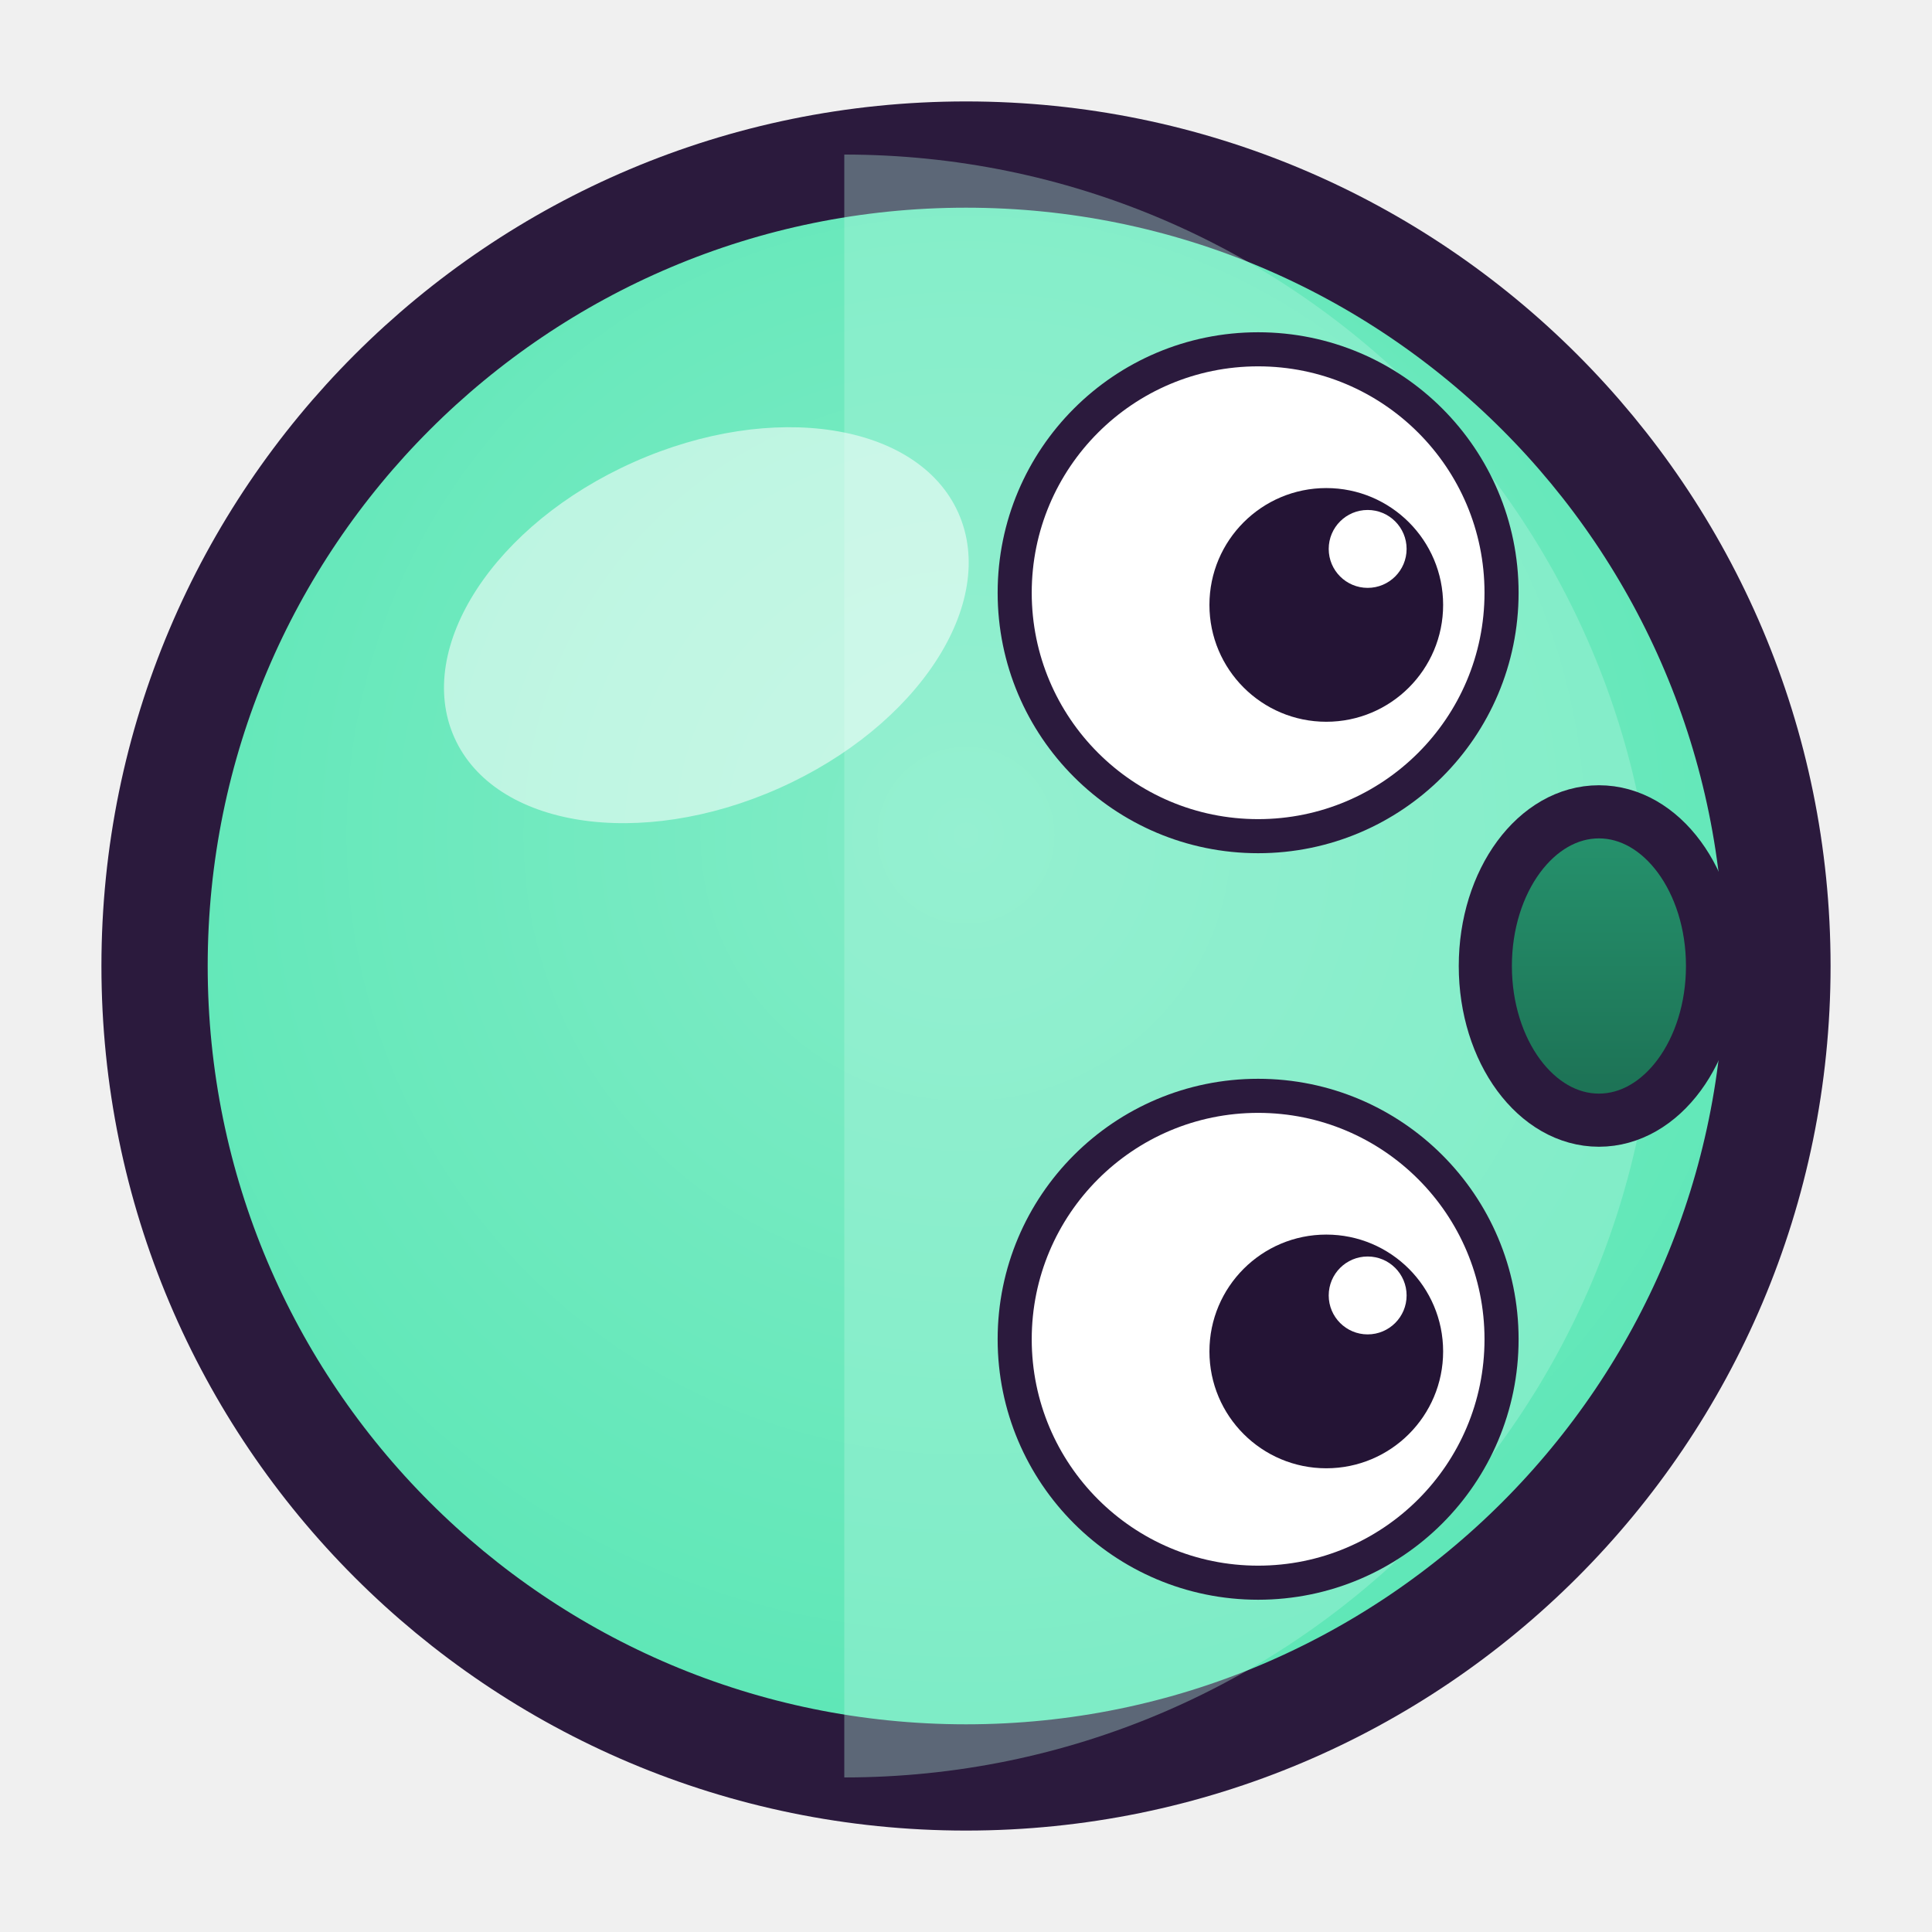
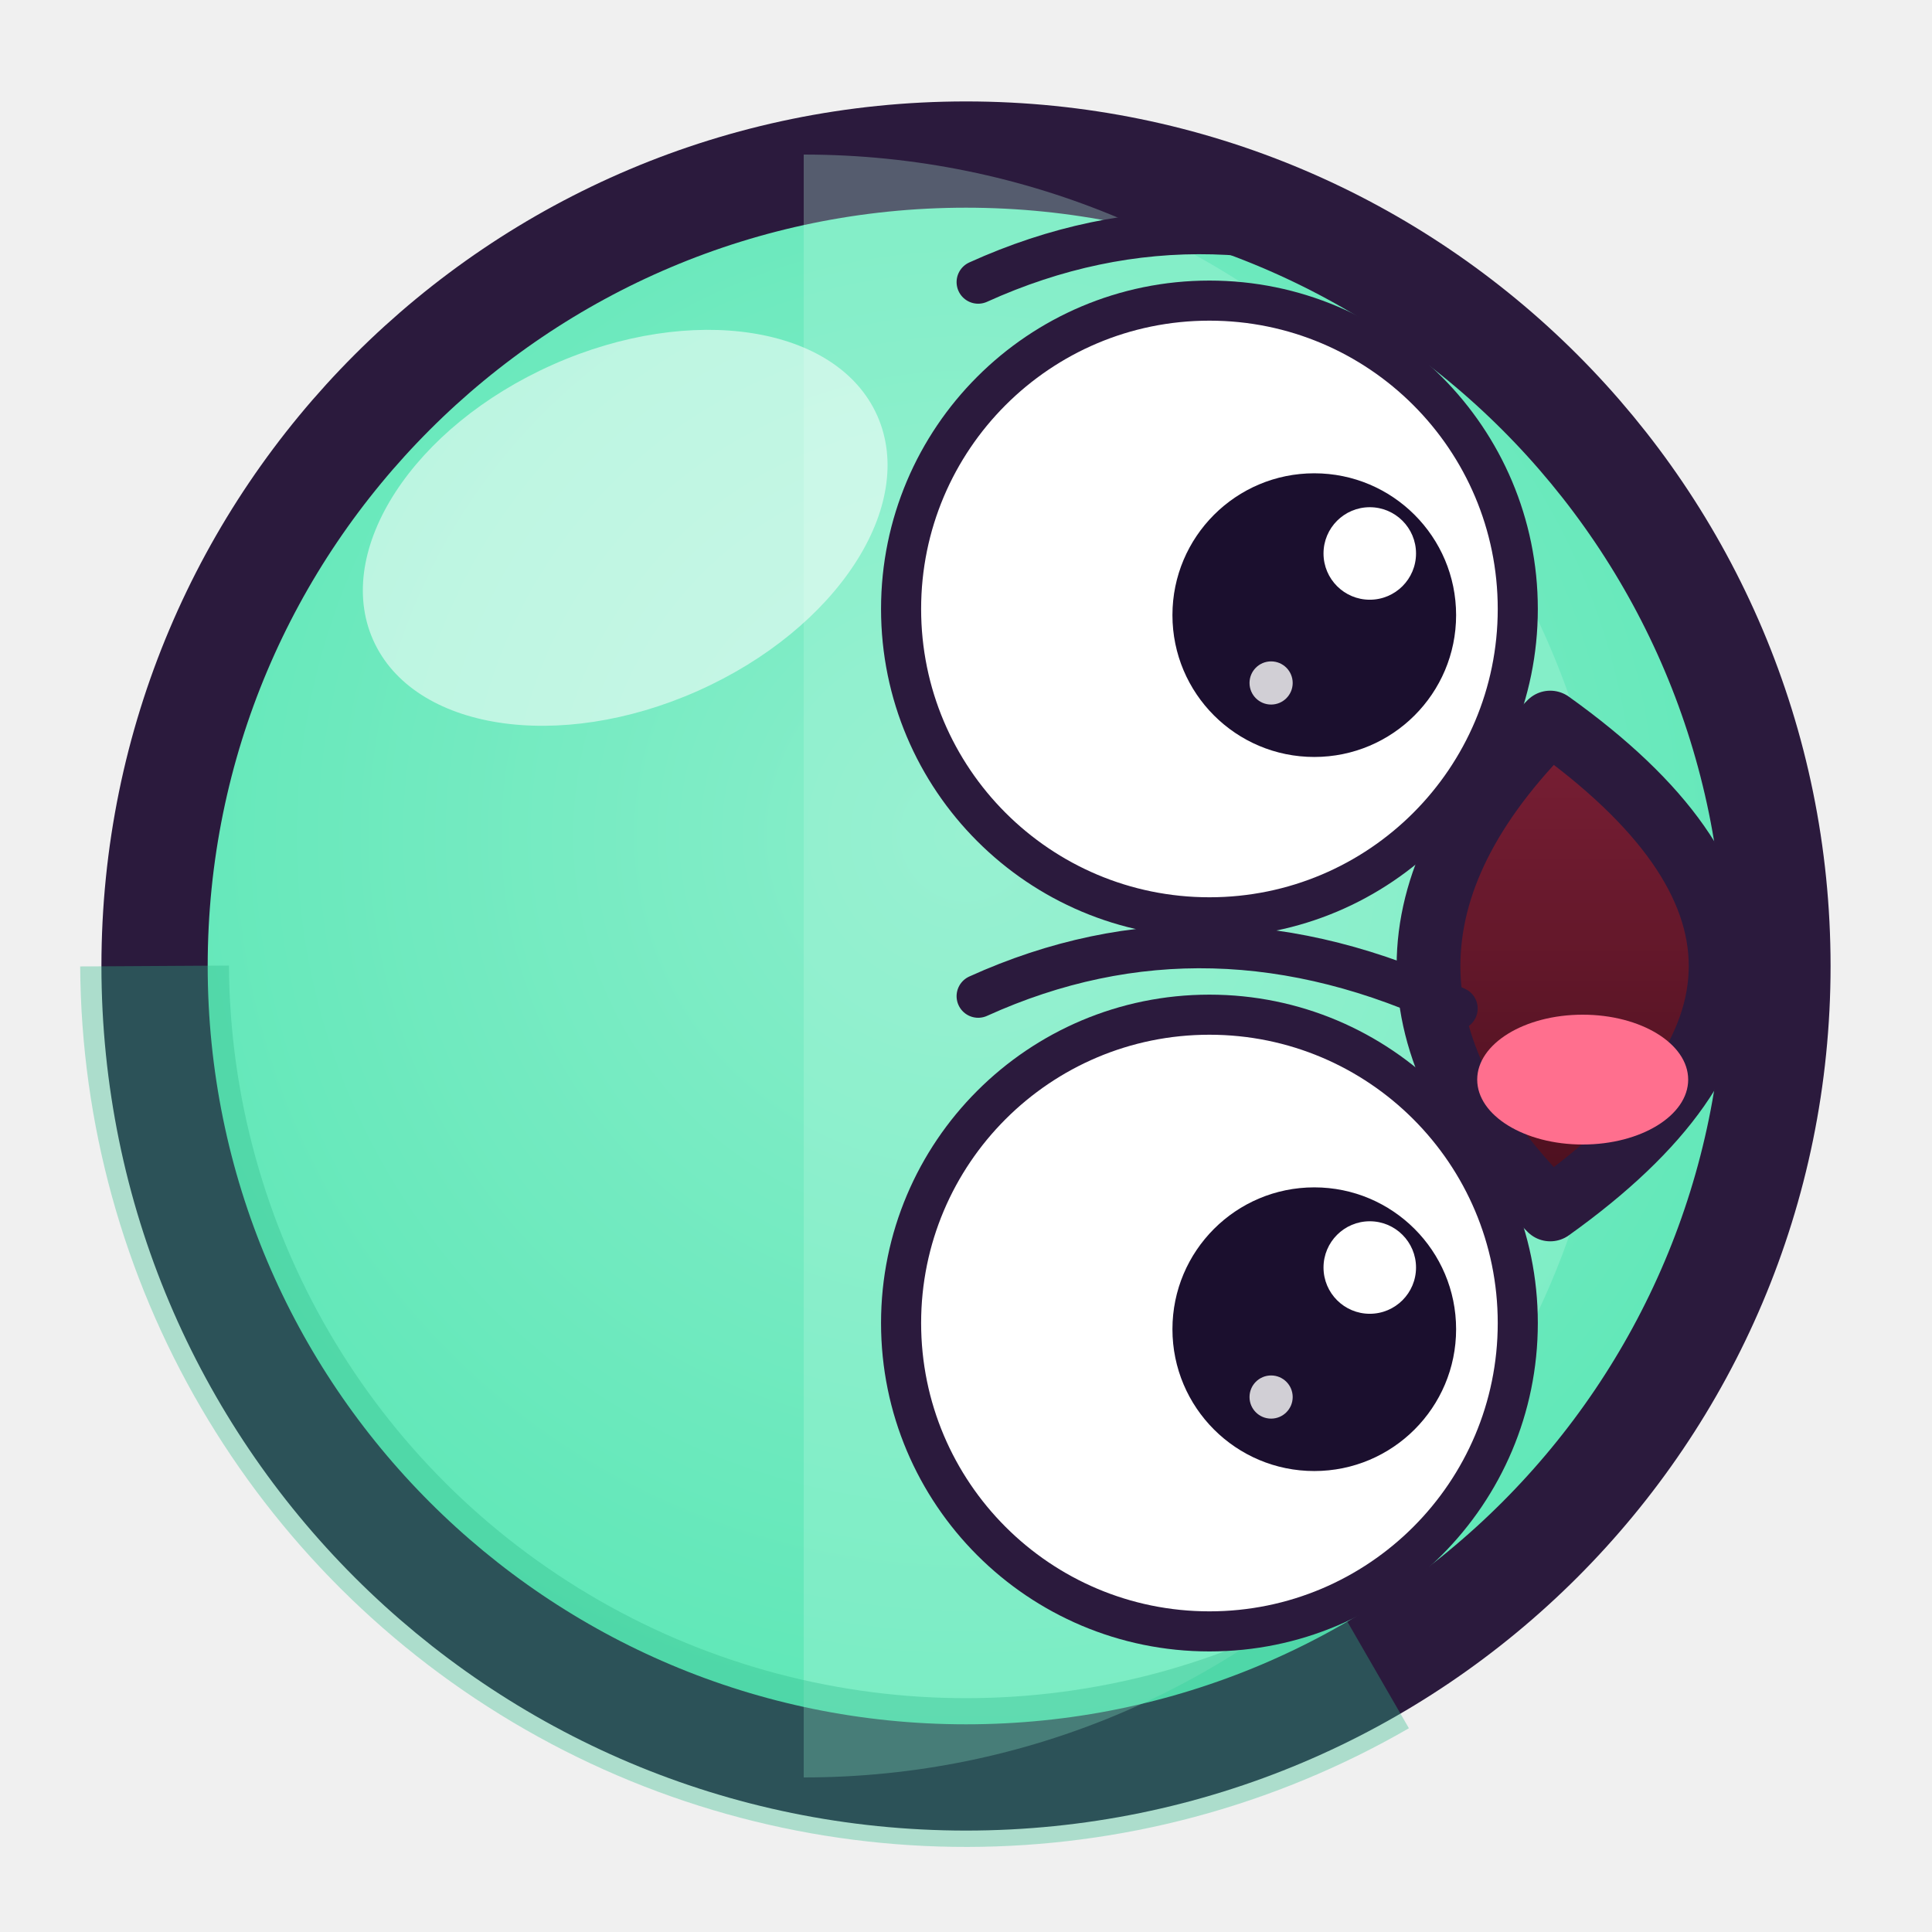
<svg xmlns="http://www.w3.org/2000/svg" width="256" height="256" viewBox="0 0 256 256">
  <defs>
    <radialGradient id="g" cx="0.5" cy="0.42" r="0.65">
-       <stop offset="0" stop-color="#82ecc7" />
+       <stop offset="0" stop-color="#8aeecb" />
      <stop offset="1" stop-color="#58E6B4" />
    </radialGradient>
-     <linearGradient id="mouth" x1="0" y1="0" x2="0" y2="1">
-       <stop offset="0" stop-color="#26946e" />
-       <stop offset="1" stop-color="#1c6f53" />
+     <linearGradient id="mouthG" x1="0" y1="0" x2="0" y2="1">
+       <stop offset="0" stop-color="#7A1F35" />
+       <stop offset="1" stop-color="#4A0F1E" />
    </linearGradient>
  </defs>
  <circle cx="128" cy="128" r="107.52" fill="url(#g)" stroke="#2B1A3D" stroke-width="14.08" />
-   <path d="M 111.872 20.48 A 107.52 107.52 0 0 1 111.872 235.52" fill="#B8F7E1" opacity="0.35" />
-   <ellipse cx="93.594" cy="82.842" rx="36.557" ry="23.654" fill="#ffffff" opacity="0.55" transform="rotate(-24 93.5936 82.8416)" />
-   <ellipse cx="211.866" cy="128" rx="15.053" ry="20.429" fill="url(#mouth)" stroke="#2B1A3D" stroke-width="7.04" />
-   <circle cx="166.707" cy="78.541" r="32.256" fill="#ffffff" stroke="#2B1A3D" stroke-width="4.516" />
-   <circle cx="175.739" cy="80.154" r="15.483" fill="#241435" />
-   <circle cx="181.222" cy="72.735" r="5.161" fill="#ffffff" />
-   <circle cx="166.707" cy="177.459" r="32.256" fill="#ffffff" stroke="#2B1A3D" stroke-width="4.516" />
-   <circle cx="175.739" cy="179.072" r="15.483" fill="#241435" />
-   <circle cx="181.222" cy="171.653" r="5.161" fill="#ffffff" />
+   <path d="M 106.496 20.48 A 107.52 107.52 0 0 1 106.496 235.52" fill="#B8F7E1" opacity="0.3" />
+   <path d="M 20.48 128 A 107.52 107.52 0 0 0 181.76 220.467" fill="none" stroke="#2FB98A" stroke-width="19.712" opacity="0.35" />
+   <ellipse cx="82.842" cy="69.939" rx="36.557" ry="23.654" fill="#ffffff" opacity="0.55" transform="rotate(-24 82.8416 69.9392)" />
+   <path d="M 205.414 95.744 Q 250.573 128 205.414 160.256 Q 173.158 128 205.414 95.744 Z" fill="url(#mouthG)" stroke="#2B1A3D" stroke-width="8.448" stroke-linejoin="round" />
+   <ellipse cx="209.715" cy="143.053" rx="13.978" ry="8.602" fill="#FF6F8E" />
+   <circle cx="160.256" cy="80.691" r="40.858" fill="#ffffff" stroke="#2B1A3D" stroke-width="5.311" />
+   <circle cx="174.148" cy="81.508" r="18.794" fill="#1B0F2E" />
+   <circle cx="181.502" cy="73.337" r="6.129" fill="#ffffff" />
+   <circle cx="168.428" cy="90.497" r="2.86" fill="#ffffff" opacity="0.8" />
+   <path d="M 129.613 37.382 Q 160.256 23.491 192.942 39.016" fill="none" stroke="#2B1A3D" stroke-width="5.72" stroke-linecap="round" />
+   <circle cx="160.256" cy="175.309" r="40.858" fill="#ffffff" stroke="#2B1A3D" stroke-width="5.311" />
+   <circle cx="174.148" cy="176.126" r="18.794" fill="#1B0F2E" />
+   <circle cx="181.502" cy="167.954" r="6.129" fill="#ffffff" />
+   <circle cx="168.428" cy="185.115" r="2.86" fill="#ffffff" opacity="0.8" />
+   <path d="M 129.613 132 Q 160.256 118.108 192.942 133.634" fill="none" stroke="#2B1A3D" stroke-width="5.72" stroke-linecap="round" />
</svg>
